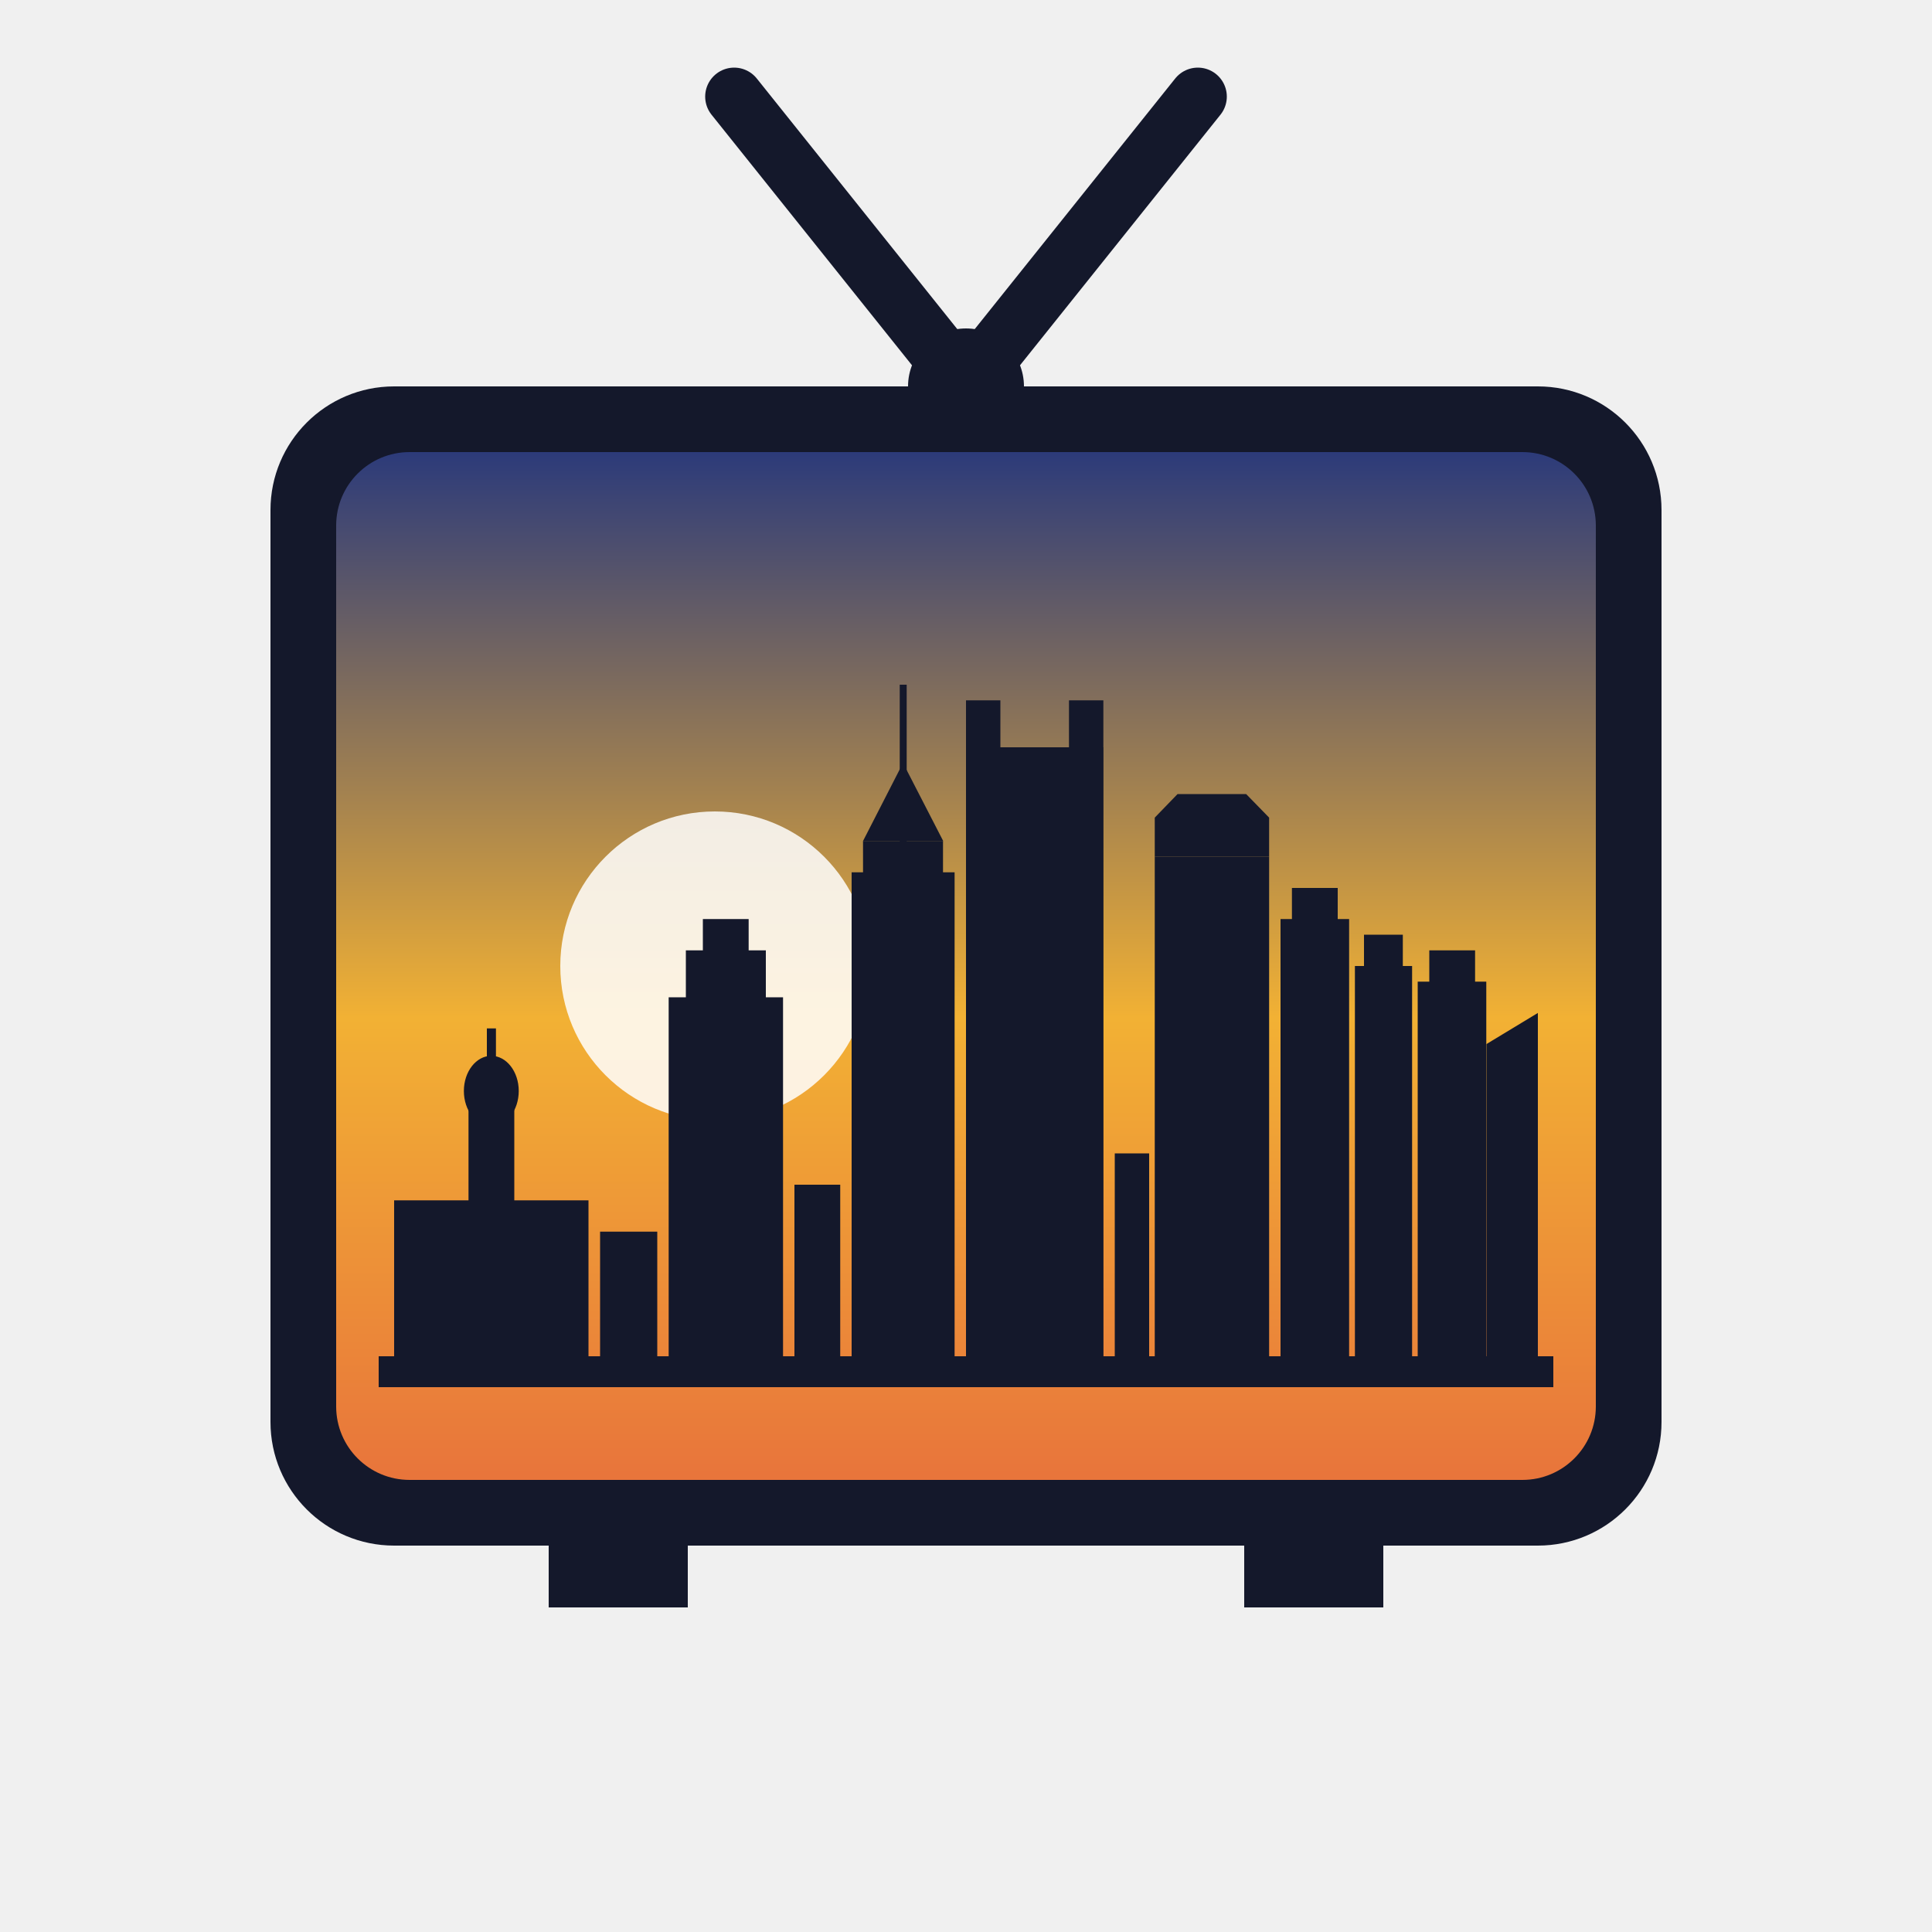
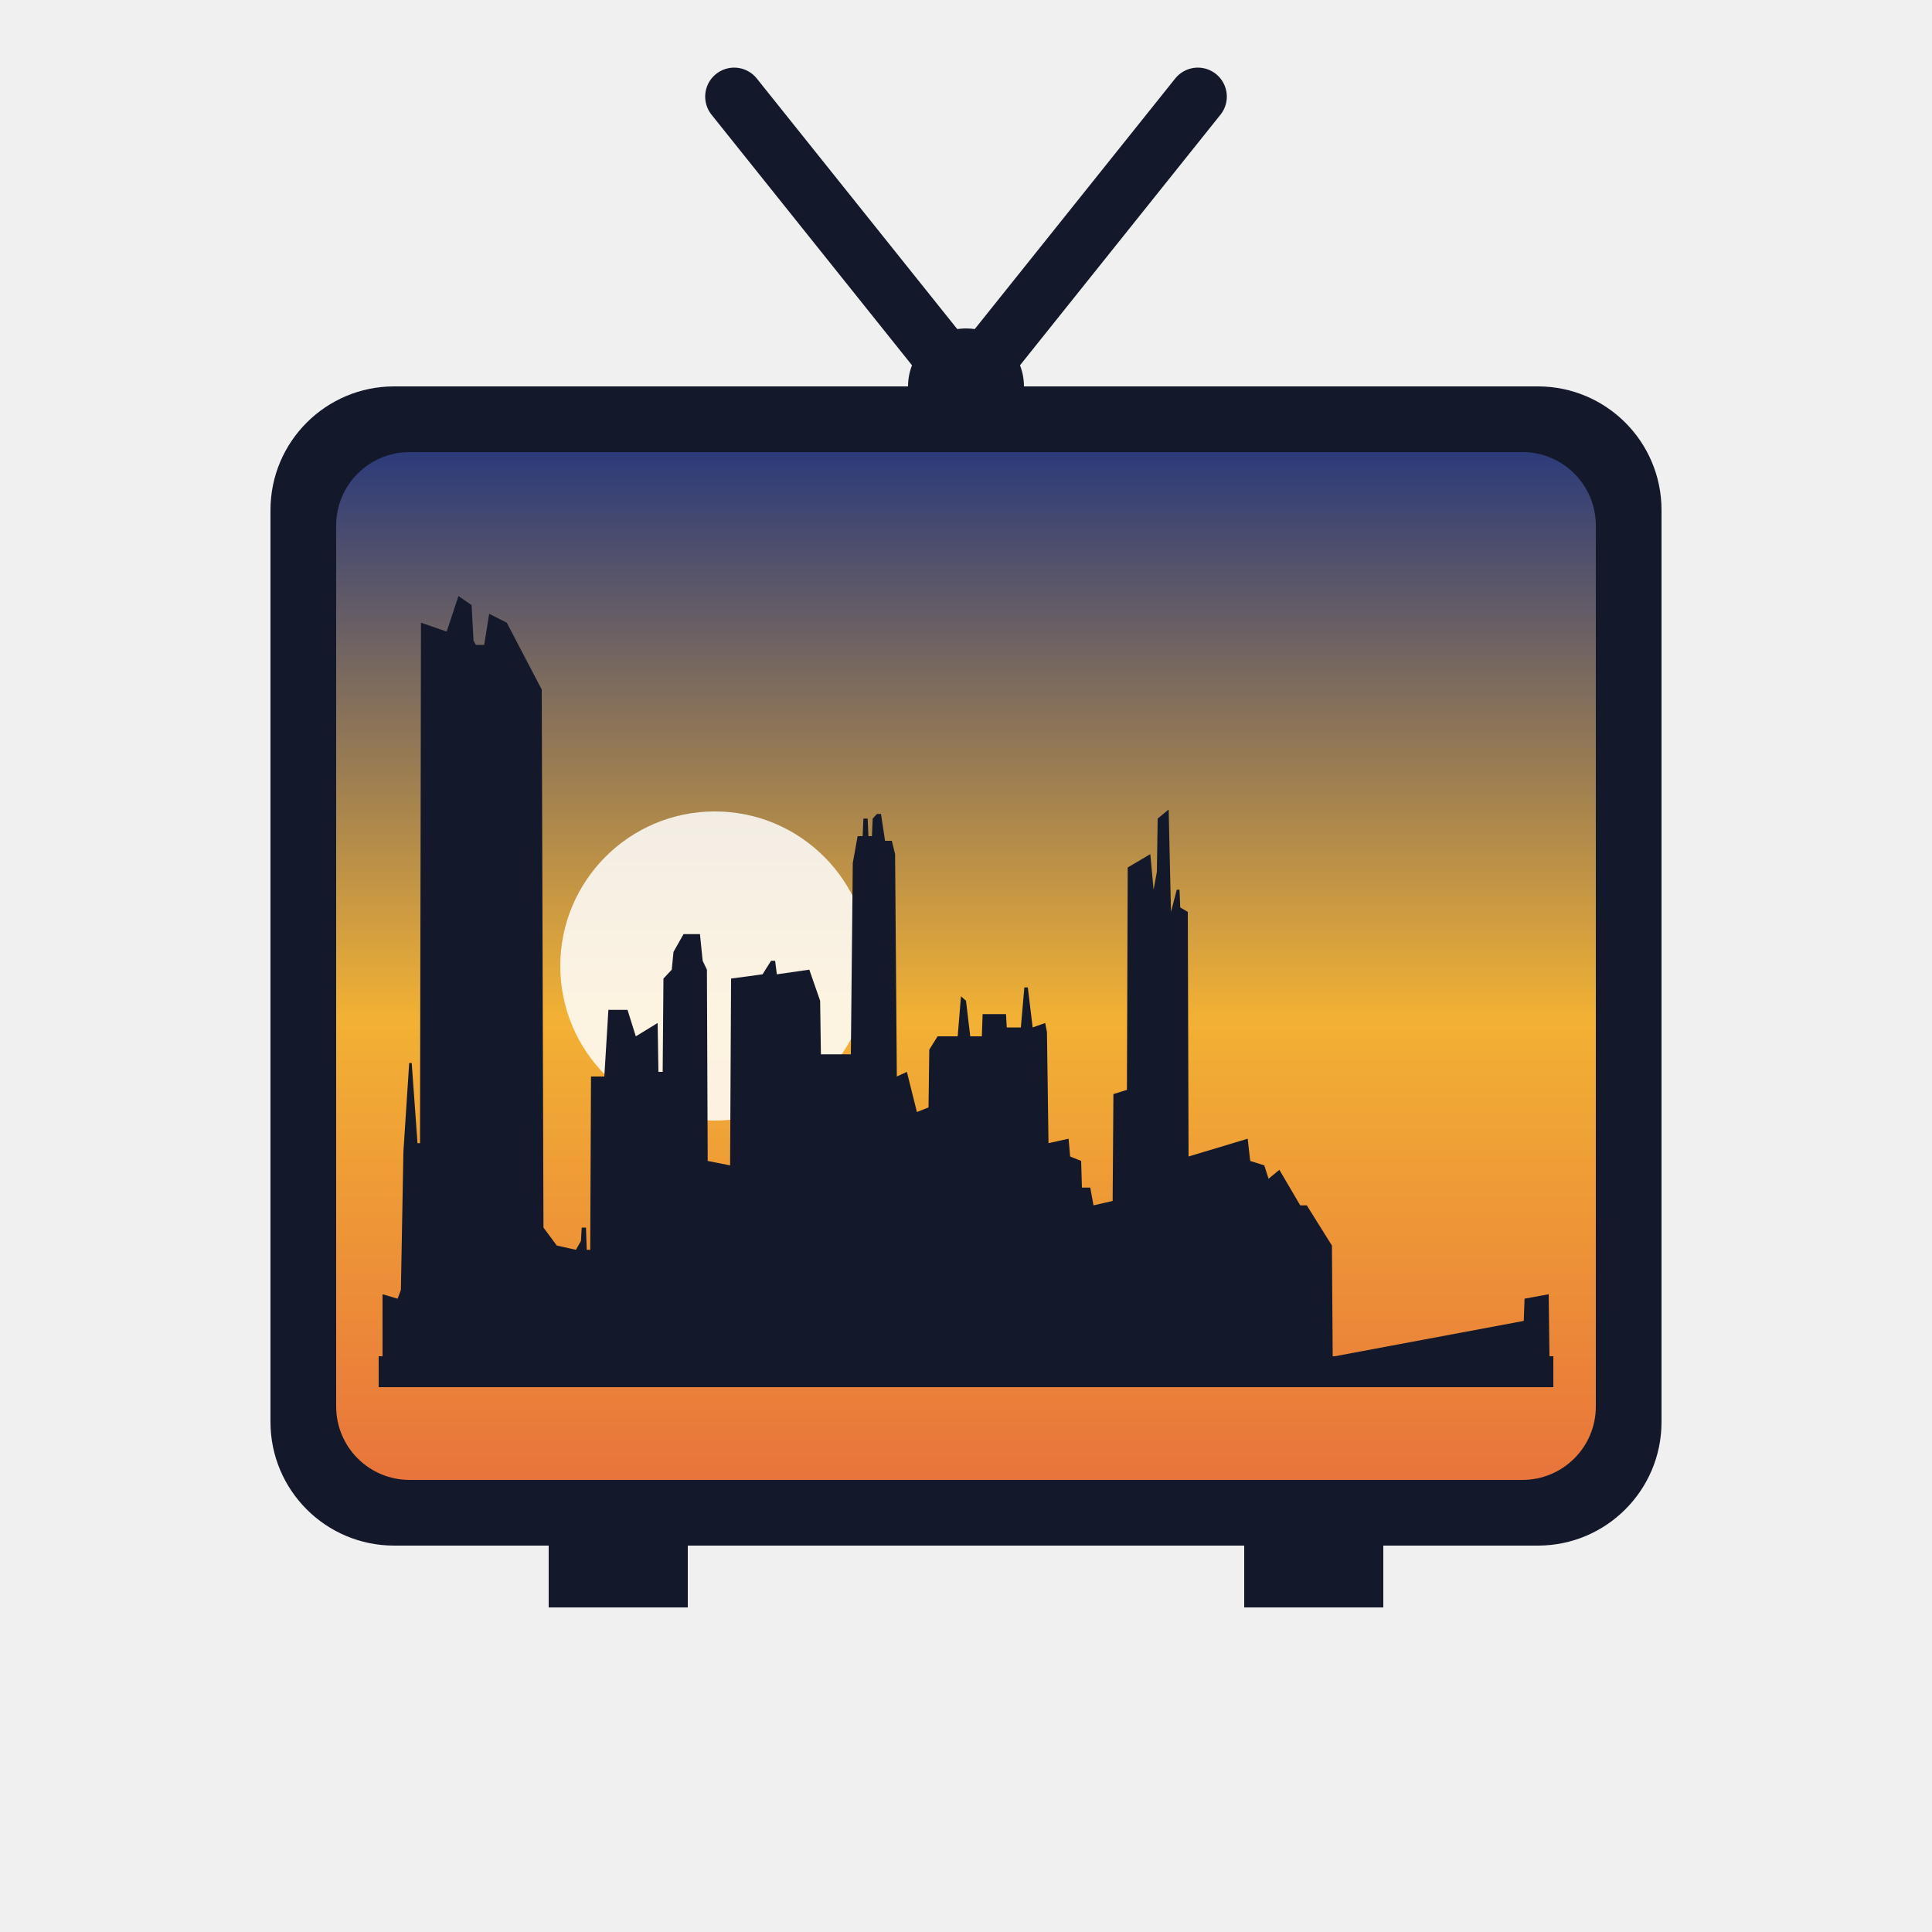
<svg xmlns="http://www.w3.org/2000/svg" viewBox="0 0 1000 1000" width="1000" height="1000">
  <defs>
    <linearGradient id="sun" x1="0" y1="0" x2="0" y2="1">
      <stop offset="0" stop-color="#2B3A7A" />
      <stop offset="0.55" stop-color="#F2B134" />
      <stop offset="1" stop-color="#E8743B" />
    </linearGradient>
  </defs>
  <rect x="140" y="200" width="720" height="600" rx="64" fill="#14182B" />
  <rect x="174" y="234" width="652" height="532" rx="38" fill="url(#sun)" />
  <circle cx="370" cy="500" r="80" fill="#FFFFFF" opacity="0.85" />
-   <rect x="204.0" y="621.3" width="100.6" height="80.9" fill="#14182B" />
-   <rect x="242.5" y="564.7" width="23.7" height="137.5" fill="#14182B" />
-   <ellipse cx="254.3" cy="564.7" rx="14.2" ry="18.2" fill="#14182B" />
-   <rect x="252.0" y="532.3" width="4.7" height="169.8" fill="#14182B" />
-   <rect x="310.6" y="637.5" width="29.6" height="64.7" fill="#14182B" />
-   <rect x="346.1" y="516.2" width="59.2" height="186.0" fill="#14182B" />
-   <rect x="355.0" y="491.9" width="41.4" height="210.2" fill="#14182B" />
-   <rect x="363.8" y="475.7" width="23.7" height="226.4" fill="#14182B" />
-   <rect x="411.2" y="613.2" width="23.7" height="89.0" fill="#14182B" />
-   <rect x="440.8" y="451.5" width="53.3" height="250.7" fill="#14182B" />
-   <rect x="446.7" y="435.3" width="41.4" height="266.9" fill="#14182B" />
-   <polygon points="446.7,435.3 488.2,435.3 467.4,394.9" fill="#14182B" />
-   <rect x="465.7" y="354.4" width="3.6" height="347.7" fill="#14182B" />
-   <rect x="500.0" y="386.8" width="71.0" height="315.4" fill="#14182B" />
-   <rect x="500.0" y="362.5" width="17.8" height="339.6" fill="#14182B" />
-   <rect x="553.3" y="362.5" width="17.8" height="339.6" fill="#14182B" />
-   <rect x="577.0" y="597.0" width="17.8" height="105.1" fill="#14182B" />
-   <rect x="597.7" y="443.4" width="59.2" height="258.8" fill="#14182B" />
-   <polygon points="597.7,443.4 656.9,443.4 656.9,423.2 645.0,411.0 609.5,411.0 597.7,423.2" fill="#14182B" />
-   <rect x="662.8" y="475.7" width="35.5" height="226.4" fill="#14182B" />
-   <rect x="668.7" y="459.6" width="23.7" height="242.6" fill="#14182B" />
-   <rect x="701.3" y="500.0" width="29.6" height="202.2" fill="#14182B" />
-   <rect x="706.0" y="483.8" width="20.1" height="218.3" fill="#14182B" />
-   <rect x="733.8" y="508.1" width="35.5" height="194.1" fill="#14182B" />
-   <rect x="739.8" y="491.9" width="23.7" height="210.2" fill="#14182B" />
-   <polygon points="769.4,702.2 796.0,702.2 796.0,524.3 769.4,540.4" fill="#14182B" />
+   <polygon points="198.0,702.2 198.0,669.9 205.8,672.2 207.5,667.7 208.8,596.2 211.8,550.2 213.1,550.2 216.1,591.7 217.4,591.7 217.9,322.3 231.2,326.9 237.3,308.5 244.1,313.2 245.1,331.6 246.3,333.8 250.6,333.8 253.2,317.7 262.3,322.3 280.4,356.9 281.3,635.4 288.2,644.7 298.1,646.9 300.7,642.3 301.1,635.4 303.3,635.4 303.7,646.9 305.5,646.9 305.9,557.2 312.8,557.2 314.9,522.7 324.8,522.7 329.1,536.4 340.4,529.5 340.8,554.8 343.0,554.8 343.4,506.5 347.7,501.9 348.6,492.7 353.8,483.5 362.3,483.5 363.7,497.3 365.9,501.9 366.3,600.9 377.9,603.2 378.4,506.5 394.7,504.3 399.1,497.3 401.2,497.3 402.1,504.3 418.9,501.9 424.5,518.0 424.9,545.7 440.4,545.7 441.4,446.7 443.9,432.8 446.5,432.8 446.9,423.7 449.1,423.7 449.5,432.8 451.3,432.8 451.7,423.7 453.9,421.3 456.0,421.3 458.1,435.2 461.6,435.2 463.3,442.1 464.2,557.2 469.4,554.8 474.6,575.6 480.6,573.2 481.0,543.3 485.3,536.4 495.7,536.4 497.4,515.7 500.0,518.0 502.2,536.4 508.2,536.4 508.6,524.9 520.7,524.9 521.1,531.8 528.4,531.8 530.2,511.1 532.0,511.1 534.5,531.8 541.0,529.5 541.9,534.2 542.7,591.7 553.1,589.4 553.9,598.6 559.6,600.9 560.0,614.7 564.3,614.7 566.0,623.9 575.9,621.6 576.3,566.3 583.3,564.1 583.7,449.0 595.4,442.1 597.1,460.5 598.8,451.2 599.2,423.7 604.9,419.0 606.1,472.0 609.1,460.5 610.5,460.5 610.9,469.7 614.8,472.0 615.2,598.6 645.8,589.4 647.1,600.9 654.4,603.2 656.6,610.1 662.2,605.5 673.0,623.9 676.4,623.9 689.4,644.7 689.8,702.2 788.7,683.7 789.1,672.2 801.6,669.9 802.0,702.2" fill="#14182B" />
  <rect x="196" y="702" width="608" height="16" fill="#14182B" />
  <rect x="284" y="798" width="72" height="34" fill="#14182B" />
  <rect x="644" y="798" width="72" height="34" fill="#14182B" />
  <g stroke="#14182B" stroke-width="30" stroke-linecap="round" fill="none">
    <path d="M 500 200 L 380 50" />
    <path d="M 500 200 L 620 50" />
  </g>
  <circle cx="500" cy="200" r="30" fill="#14182B" />
</svg>
